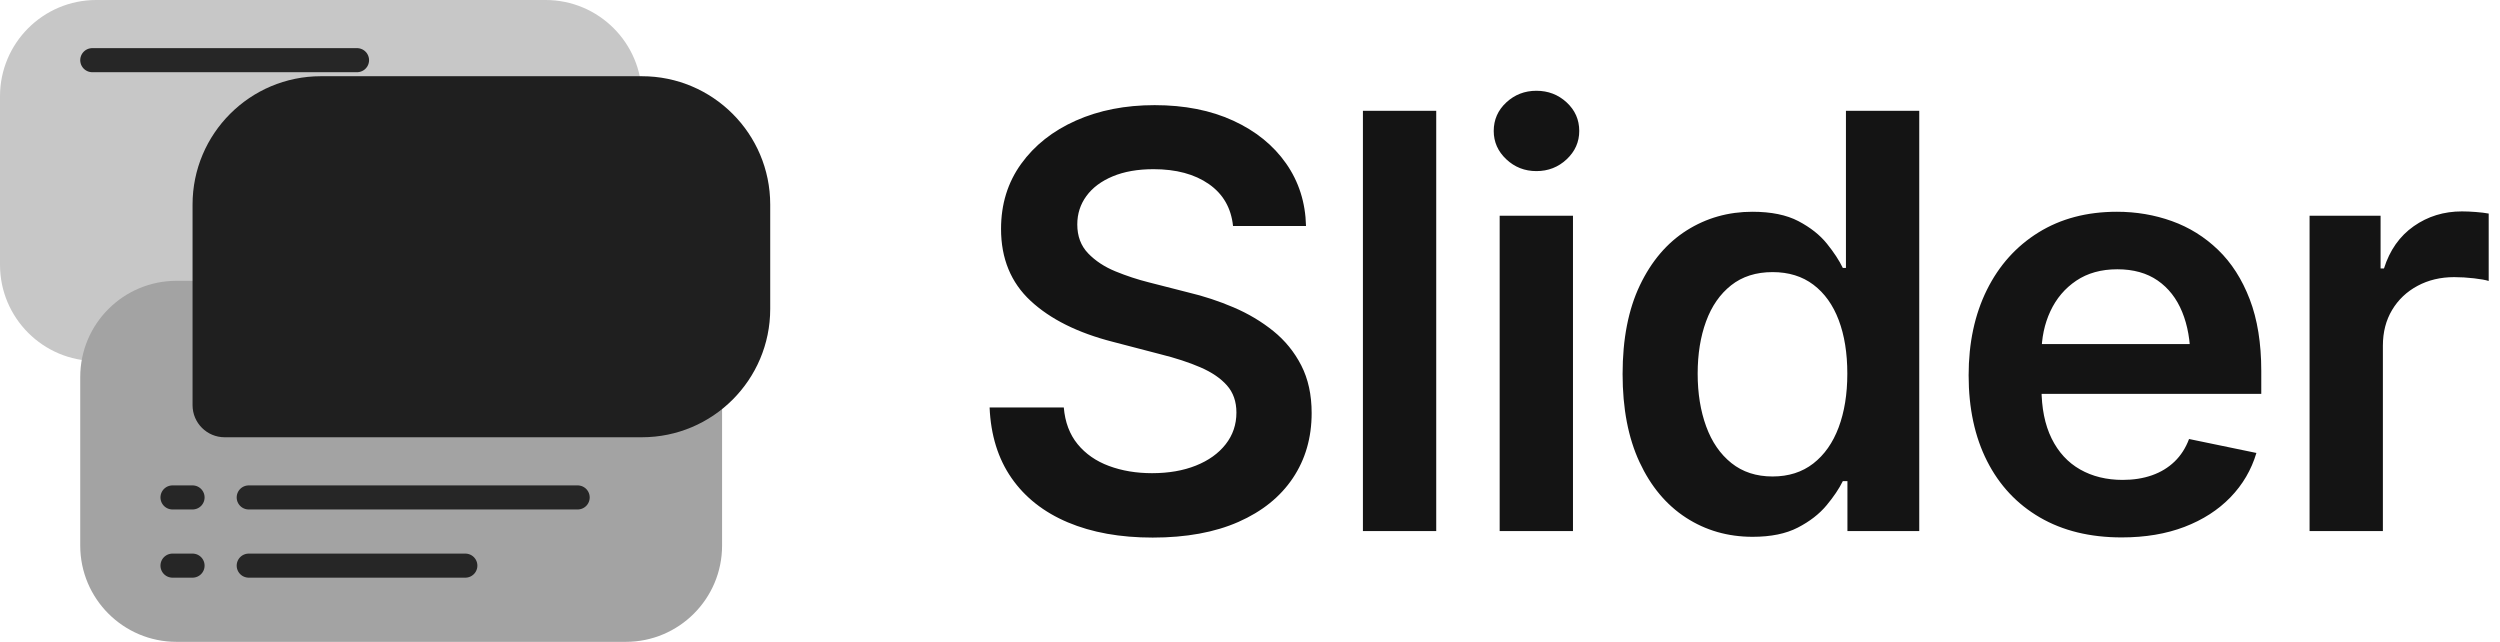
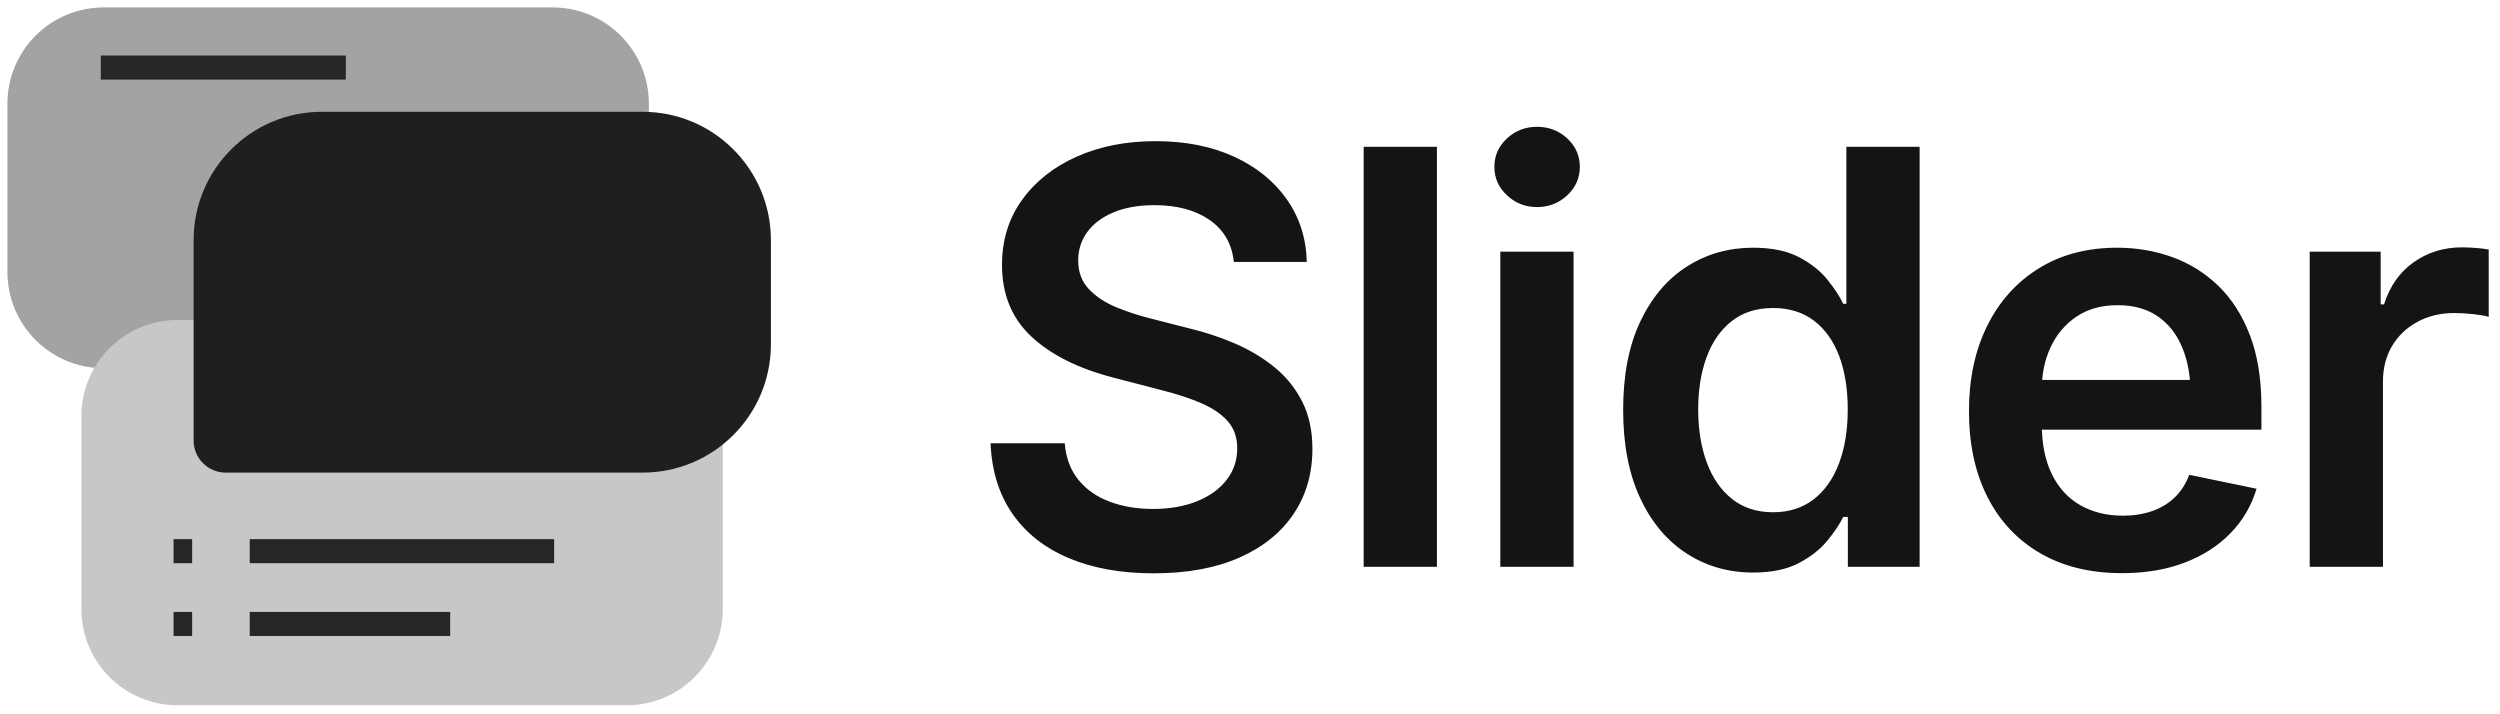
- <svg xmlns="http://www.w3.org/2000/svg" width="311.6" height="80" viewBox="0 0 311.6 80" fill="none">
-   <rect width="80" height="45" rx="12" fill="#c7c7c7" />
-   <rect x="10" y="35" width="80" height="45" rx="12" fill="#a3a3a3" />
-   <path d="M11.5 7.5h33M21.5 62H24M31 62h41M21.5 70.5H24M31 70.5h27" stroke="#262626" stroke-width="3" stroke-linecap="round" />
-   <path d="M40 9.5h40a16 16 0 0 1 16 16v13a16 16 0 0 1-16 16H28a4 4 0 0 1-4-4V25.5a16 16 0 0 1 16-16Z" fill="#1f1f1f" />
-   <path transform="translate(120.000 66.191)" d="M23.667 0.813Q17.589 0.813 13.094 -1.085Q8.599 -2.983 6.079 -6.605Q3.559 -10.228 3.344 -15.407H12.591Q12.822 -12.656 14.311 -10.835Q15.799 -9.014 18.223 -8.114Q20.647 -7.214 23.591 -7.214Q26.686 -7.214 29.055 -8.159Q31.423 -9.104 32.765 -10.815Q34.107 -12.525 34.107 -14.771Q34.107 -16.822 32.924 -18.157Q31.741 -19.492 29.613 -20.41Q27.485 -21.329 24.635 -22.039L18.686 -23.591Q12.143 -25.27 8.457 -28.692Q4.77 -32.115 4.77 -37.659Q4.77 -42.292 7.275 -45.766Q9.779 -49.24 14.104 -51.163Q18.429 -53.086 23.909 -53.086Q29.507 -53.086 33.714 -51.15Q37.921 -49.215 40.3 -45.815Q42.678 -42.415 42.781 -38.025H33.685Q33.33 -41.401 30.668 -43.253Q28.007 -45.104 23.774 -45.104Q20.829 -45.104 18.692 -44.212Q16.554 -43.32 15.414 -41.764Q14.273 -40.209 14.273 -38.216Q14.273 -36.018 15.624 -34.614Q16.975 -33.21 19.034 -32.367Q21.094 -31.524 23.195 -30.997L28.091 -29.745Q30.998 -29.056 33.749 -27.882Q36.501 -26.707 38.701 -24.934Q40.901 -23.16 42.192 -20.64Q43.484 -18.12 43.484 -14.704Q43.484 -10.098 41.138 -6.596Q38.791 -3.094 34.36 -1.14Q29.929 0.813 23.667 0.813ZM59.012 -52.383V0.0H49.874V-52.383ZM66.918 0.0V-39.305H76.056V0.0ZM71.497 -44.865Q69.311 -44.865 67.745 -46.337Q66.178 -47.808 66.178 -49.868Q66.178 -51.971 67.745 -53.424Q69.311 -54.877 71.497 -54.877Q73.701 -54.877 75.269 -53.425Q76.837 -51.973 76.837 -49.869Q76.837 -47.807 75.269 -46.336Q73.701 -44.865 71.497 -44.865ZM98.452 0.717Q93.818 0.717 90.139 -1.671Q86.459 -4.06 84.35 -8.592Q82.24 -13.125 82.24 -19.572Q82.24 -26.124 84.399 -30.639Q86.558 -35.153 90.231 -37.475Q93.904 -39.797 98.423 -39.797Q101.926 -39.797 104.157 -38.626Q106.388 -37.455 107.703 -35.824Q109.017 -34.193 109.688 -32.797H110.078V-52.383H119.216V0.0H110.264V-6.221H109.688Q108.991 -4.802 107.648 -3.193Q106.306 -1.583 104.082 -0.433Q101.859 0.717 98.452 0.717ZM100.932 -6.803Q103.923 -6.803 106.005 -8.418Q108.086 -10.034 109.168 -12.918Q110.25 -15.802 110.25 -19.617Q110.25 -23.458 109.179 -26.292Q108.108 -29.126 106.027 -30.701Q103.946 -32.276 100.932 -32.276Q97.851 -32.276 95.771 -30.634Q93.691 -28.991 92.644 -26.134Q91.597 -23.278 91.597 -19.617Q91.597 -15.947 92.656 -13.045Q93.714 -10.143 95.805 -8.473Q97.896 -6.803 100.932 -6.803ZM144.45 0.793Q138.54 0.793 134.257 -1.694Q129.974 -4.181 127.672 -8.716Q125.37 -13.251 125.37 -19.412Q125.37 -25.471 127.645 -30.058Q129.919 -34.644 134.08 -37.221Q138.241 -39.797 143.851 -39.797Q147.461 -39.797 150.704 -38.633Q153.948 -37.47 156.458 -35.053Q158.968 -32.636 160.407 -28.887Q161.845 -25.138 161.845 -19.955V-17.103H129.684V-23.307H157.283L153.014 -21.465Q153.014 -24.801 151.985 -27.313Q150.955 -29.825 148.932 -31.227Q146.908 -32.628 143.902 -32.628Q140.895 -32.628 138.781 -31.204Q136.668 -29.78 135.56 -27.403Q134.451 -25.026 134.451 -22.117V-17.82Q134.451 -14.093 135.716 -11.533Q136.981 -8.973 139.269 -7.675Q141.557 -6.376 144.574 -6.376Q146.578 -6.376 148.217 -6.949Q149.856 -7.522 151.037 -8.66Q152.218 -9.799 152.843 -11.474L161.238 -9.735Q160.298 -6.58 158.005 -4.21Q155.711 -1.839 152.279 -0.523Q148.847 0.793 144.45 0.793ZM167.865 0.0V-39.305H176.716V-32.726H177.138Q178.215 -36.145 180.846 -37.993Q183.476 -39.842 186.853 -39.842Q187.632 -39.842 188.579 -39.769Q189.527 -39.696 190.191 -39.572V-31.171Q189.631 -31.355 188.361 -31.502Q187.09 -31.649 185.888 -31.649Q183.341 -31.649 181.318 -30.56Q179.294 -29.471 178.149 -27.553Q177.003 -25.636 177.003 -23.116V0.0Z" fill="#141414" />
+ <svg xmlns="http://www.w3.org/2000/svg" width="311.8" height="89" viewBox="0 0 311.8 89" fill="none">
+   <rect x="0.926" y="0.926" width="80" height="45" rx="12" fill="#a3a3a3" />
+   <path d="M12.574 8.426h30.556" stroke="#262626" stroke-width="3" />
+   <rect x="10.148" y="39.907" width="80" height="48.056" rx="12" fill="#c7c7c7" />
+   <path d="M21.648 68.741h2.315M31.148 68.741h37.963M21.648 77.818h2.315M31.148 77.818h25" stroke="#262626" stroke-width="3" />
+   <path d="M40.148 13.944h40a16 16 0 0 1 16 16v13a16 16 0 0 1-16 16H28.148a4 4 0 0 1-4-4V29.944a16 16 0 0 1 16-16Z" fill="#1f1f1f" />
+   <path transform="translate(120.200 70.691)" d="M23.667 0.813Q17.589 0.813 13.094 -1.085Q8.599 -2.983 6.079 -6.605Q3.559 -10.228 3.344 -15.407H12.591Q12.822 -12.656 14.311 -10.835Q15.799 -9.014 18.223 -8.114Q20.647 -7.214 23.591 -7.214Q26.686 -7.214 29.055 -8.159Q31.423 -9.104 32.765 -10.815Q34.107 -12.525 34.107 -14.771Q34.107 -16.822 32.924 -18.157Q31.741 -19.492 29.613 -20.41Q27.485 -21.329 24.635 -22.039L18.686 -23.591Q12.143 -25.27 8.457 -28.692Q4.77 -32.115 4.77 -37.659Q4.77 -42.292 7.275 -45.766Q9.779 -49.24 14.104 -51.163Q18.429 -53.086 23.909 -53.086Q29.507 -53.086 33.714 -51.15Q37.921 -49.215 40.3 -45.815Q42.678 -42.415 42.781 -38.025H33.685Q33.33 -41.401 30.668 -43.253Q28.007 -45.104 23.774 -45.104Q20.829 -45.104 18.692 -44.212Q16.554 -43.32 15.414 -41.764Q14.273 -40.209 14.273 -38.216Q14.273 -36.018 15.624 -34.614Q16.975 -33.21 19.034 -32.367Q21.094 -31.524 23.195 -30.997L28.091 -29.745Q30.998 -29.056 33.749 -27.882Q36.501 -26.707 38.701 -24.934Q40.901 -23.16 42.192 -20.64Q43.484 -18.12 43.484 -14.704Q43.484 -10.098 41.138 -6.596Q38.791 -3.094 34.36 -1.14Q29.929 0.813 23.667 0.813ZM59.012 -52.383V0.0H49.874V-52.383ZM66.918 0.0V-39.305H76.056V0.0ZM71.497 -44.865Q69.311 -44.865 67.745 -46.337Q66.178 -47.808 66.178 -49.868Q66.178 -51.971 67.745 -53.424Q69.311 -54.877 71.497 -54.877Q73.701 -54.877 75.269 -53.425Q76.837 -51.973 76.837 -49.869Q76.837 -47.807 75.269 -46.336Q73.701 -44.865 71.497 -44.865ZM98.452 0.717Q93.818 0.717 90.139 -1.671Q86.459 -4.06 84.35 -8.592Q82.24 -13.125 82.24 -19.572Q82.24 -26.124 84.399 -30.639Q86.558 -35.153 90.231 -37.475Q93.904 -39.797 98.423 -39.797Q101.926 -39.797 104.157 -38.626Q106.388 -37.455 107.703 -35.824Q109.017 -34.193 109.688 -32.797H110.078V-52.383H119.216V0.0H110.264V-6.221H109.688Q108.991 -4.802 107.648 -3.193Q106.306 -1.583 104.082 -0.433Q101.859 0.717 98.452 0.717ZM100.932 -6.803Q103.923 -6.803 106.005 -8.418Q108.086 -10.034 109.168 -12.918Q110.25 -15.802 110.25 -19.617Q110.25 -23.458 109.179 -26.292Q108.108 -29.126 106.027 -30.701Q103.946 -32.276 100.932 -32.276Q97.851 -32.276 95.771 -30.634Q93.691 -28.991 92.644 -26.134Q91.597 -23.278 91.597 -19.617Q91.597 -15.947 92.656 -13.045Q93.714 -10.143 95.805 -8.473Q97.896 -6.803 100.932 -6.803ZM144.45 0.793Q138.54 0.793 134.257 -1.694Q129.974 -4.181 127.672 -8.716Q125.37 -13.251 125.37 -19.412Q125.37 -25.471 127.645 -30.058Q129.919 -34.644 134.08 -37.221Q138.241 -39.797 143.851 -39.797Q147.461 -39.797 150.704 -38.633Q153.948 -37.47 156.458 -35.053Q158.968 -32.636 160.407 -28.887Q161.845 -25.138 161.845 -19.955V-17.103H129.684V-23.307H157.283L153.014 -21.465Q153.014 -24.801 151.985 -27.313Q150.955 -29.825 148.932 -31.227Q146.908 -32.628 143.902 -32.628Q140.895 -32.628 138.781 -31.204Q136.668 -29.78 135.56 -27.403Q134.451 -25.026 134.451 -22.117V-17.82Q134.451 -14.093 135.716 -11.533Q136.981 -8.973 139.269 -7.675Q141.557 -6.376 144.574 -6.376Q146.578 -6.376 148.217 -6.949Q149.856 -7.522 151.037 -8.66Q152.218 -9.799 152.843 -11.474L161.238 -9.735Q160.298 -6.58 158.005 -4.21Q155.711 -1.839 152.279 -0.523Q148.847 0.793 144.45 0.793ZM167.865 0.0V-39.305H176.716V-32.726H177.138Q178.215 -36.145 180.846 -37.993Q183.476 -39.842 186.853 -39.842Q187.632 -39.842 188.579 -39.769Q189.527 -39.696 190.191 -39.572V-31.171Q189.631 -31.355 188.361 -31.502Q187.09 -31.649 185.888 -31.649Q183.341 -31.649 181.318 -30.56Q179.294 -29.471 178.149 -27.553Q177.003 -25.636 177.003 -23.116V0.0Z" fill="#141414" />
</svg>
